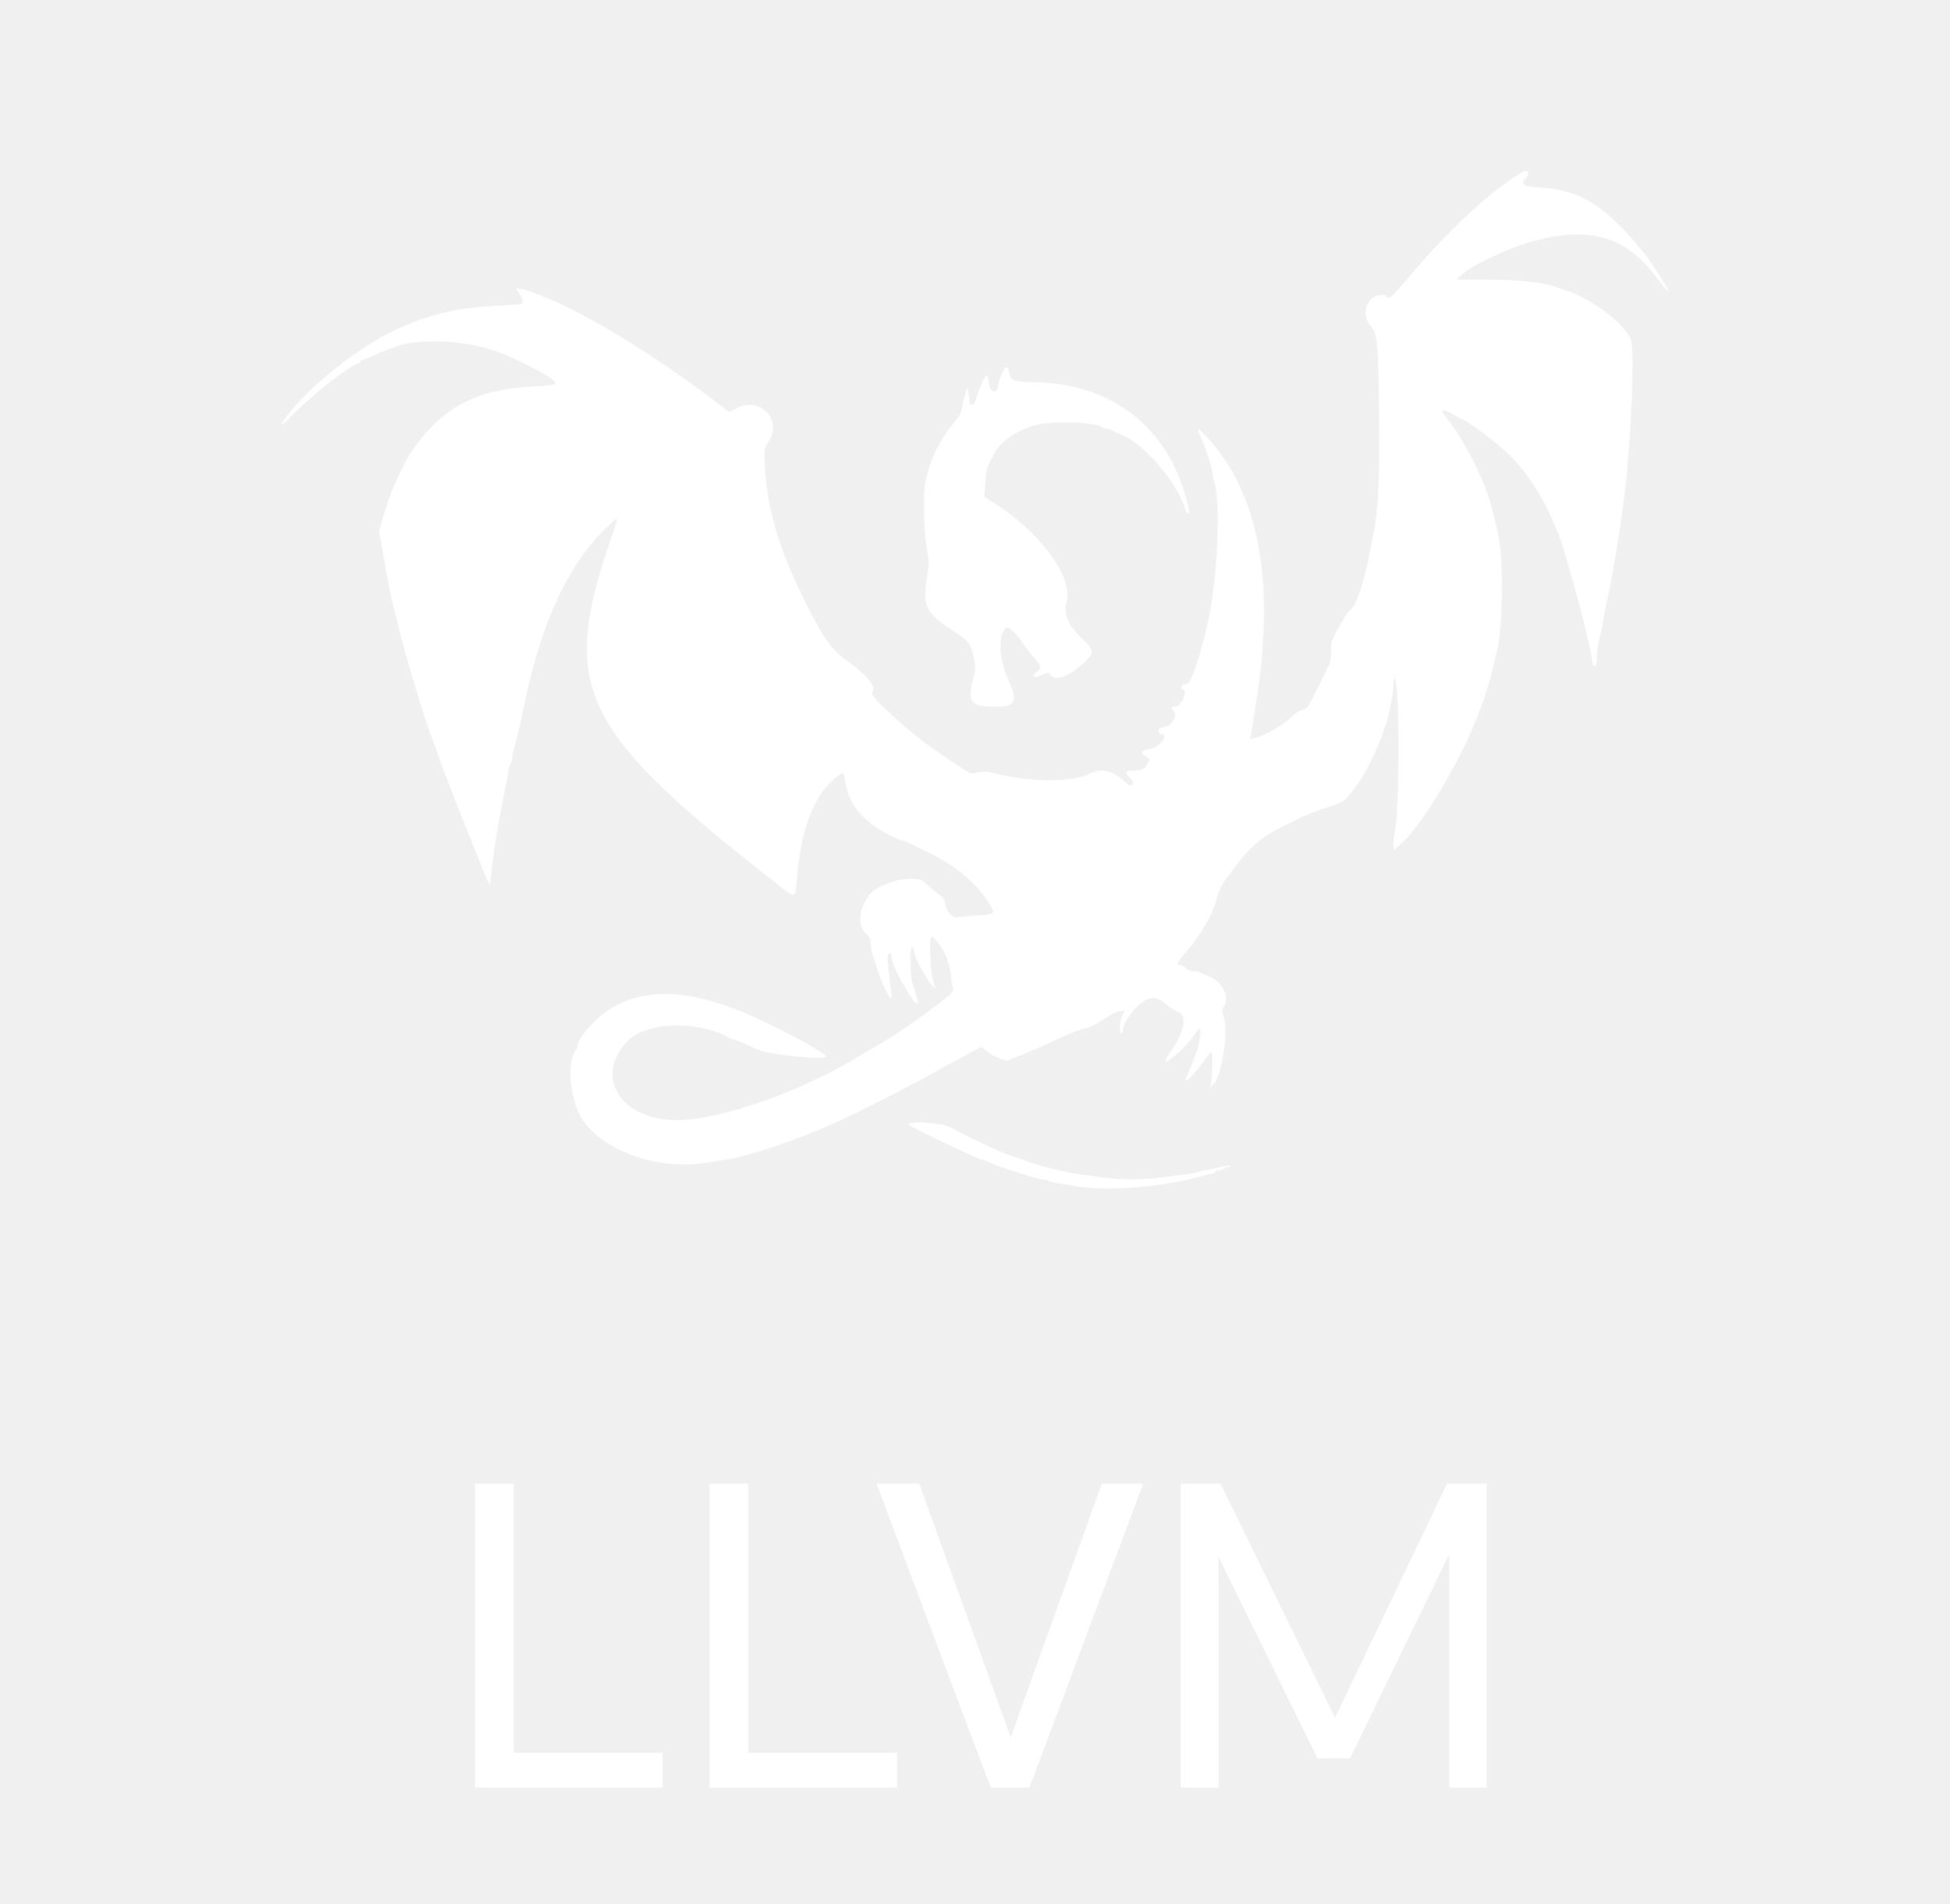
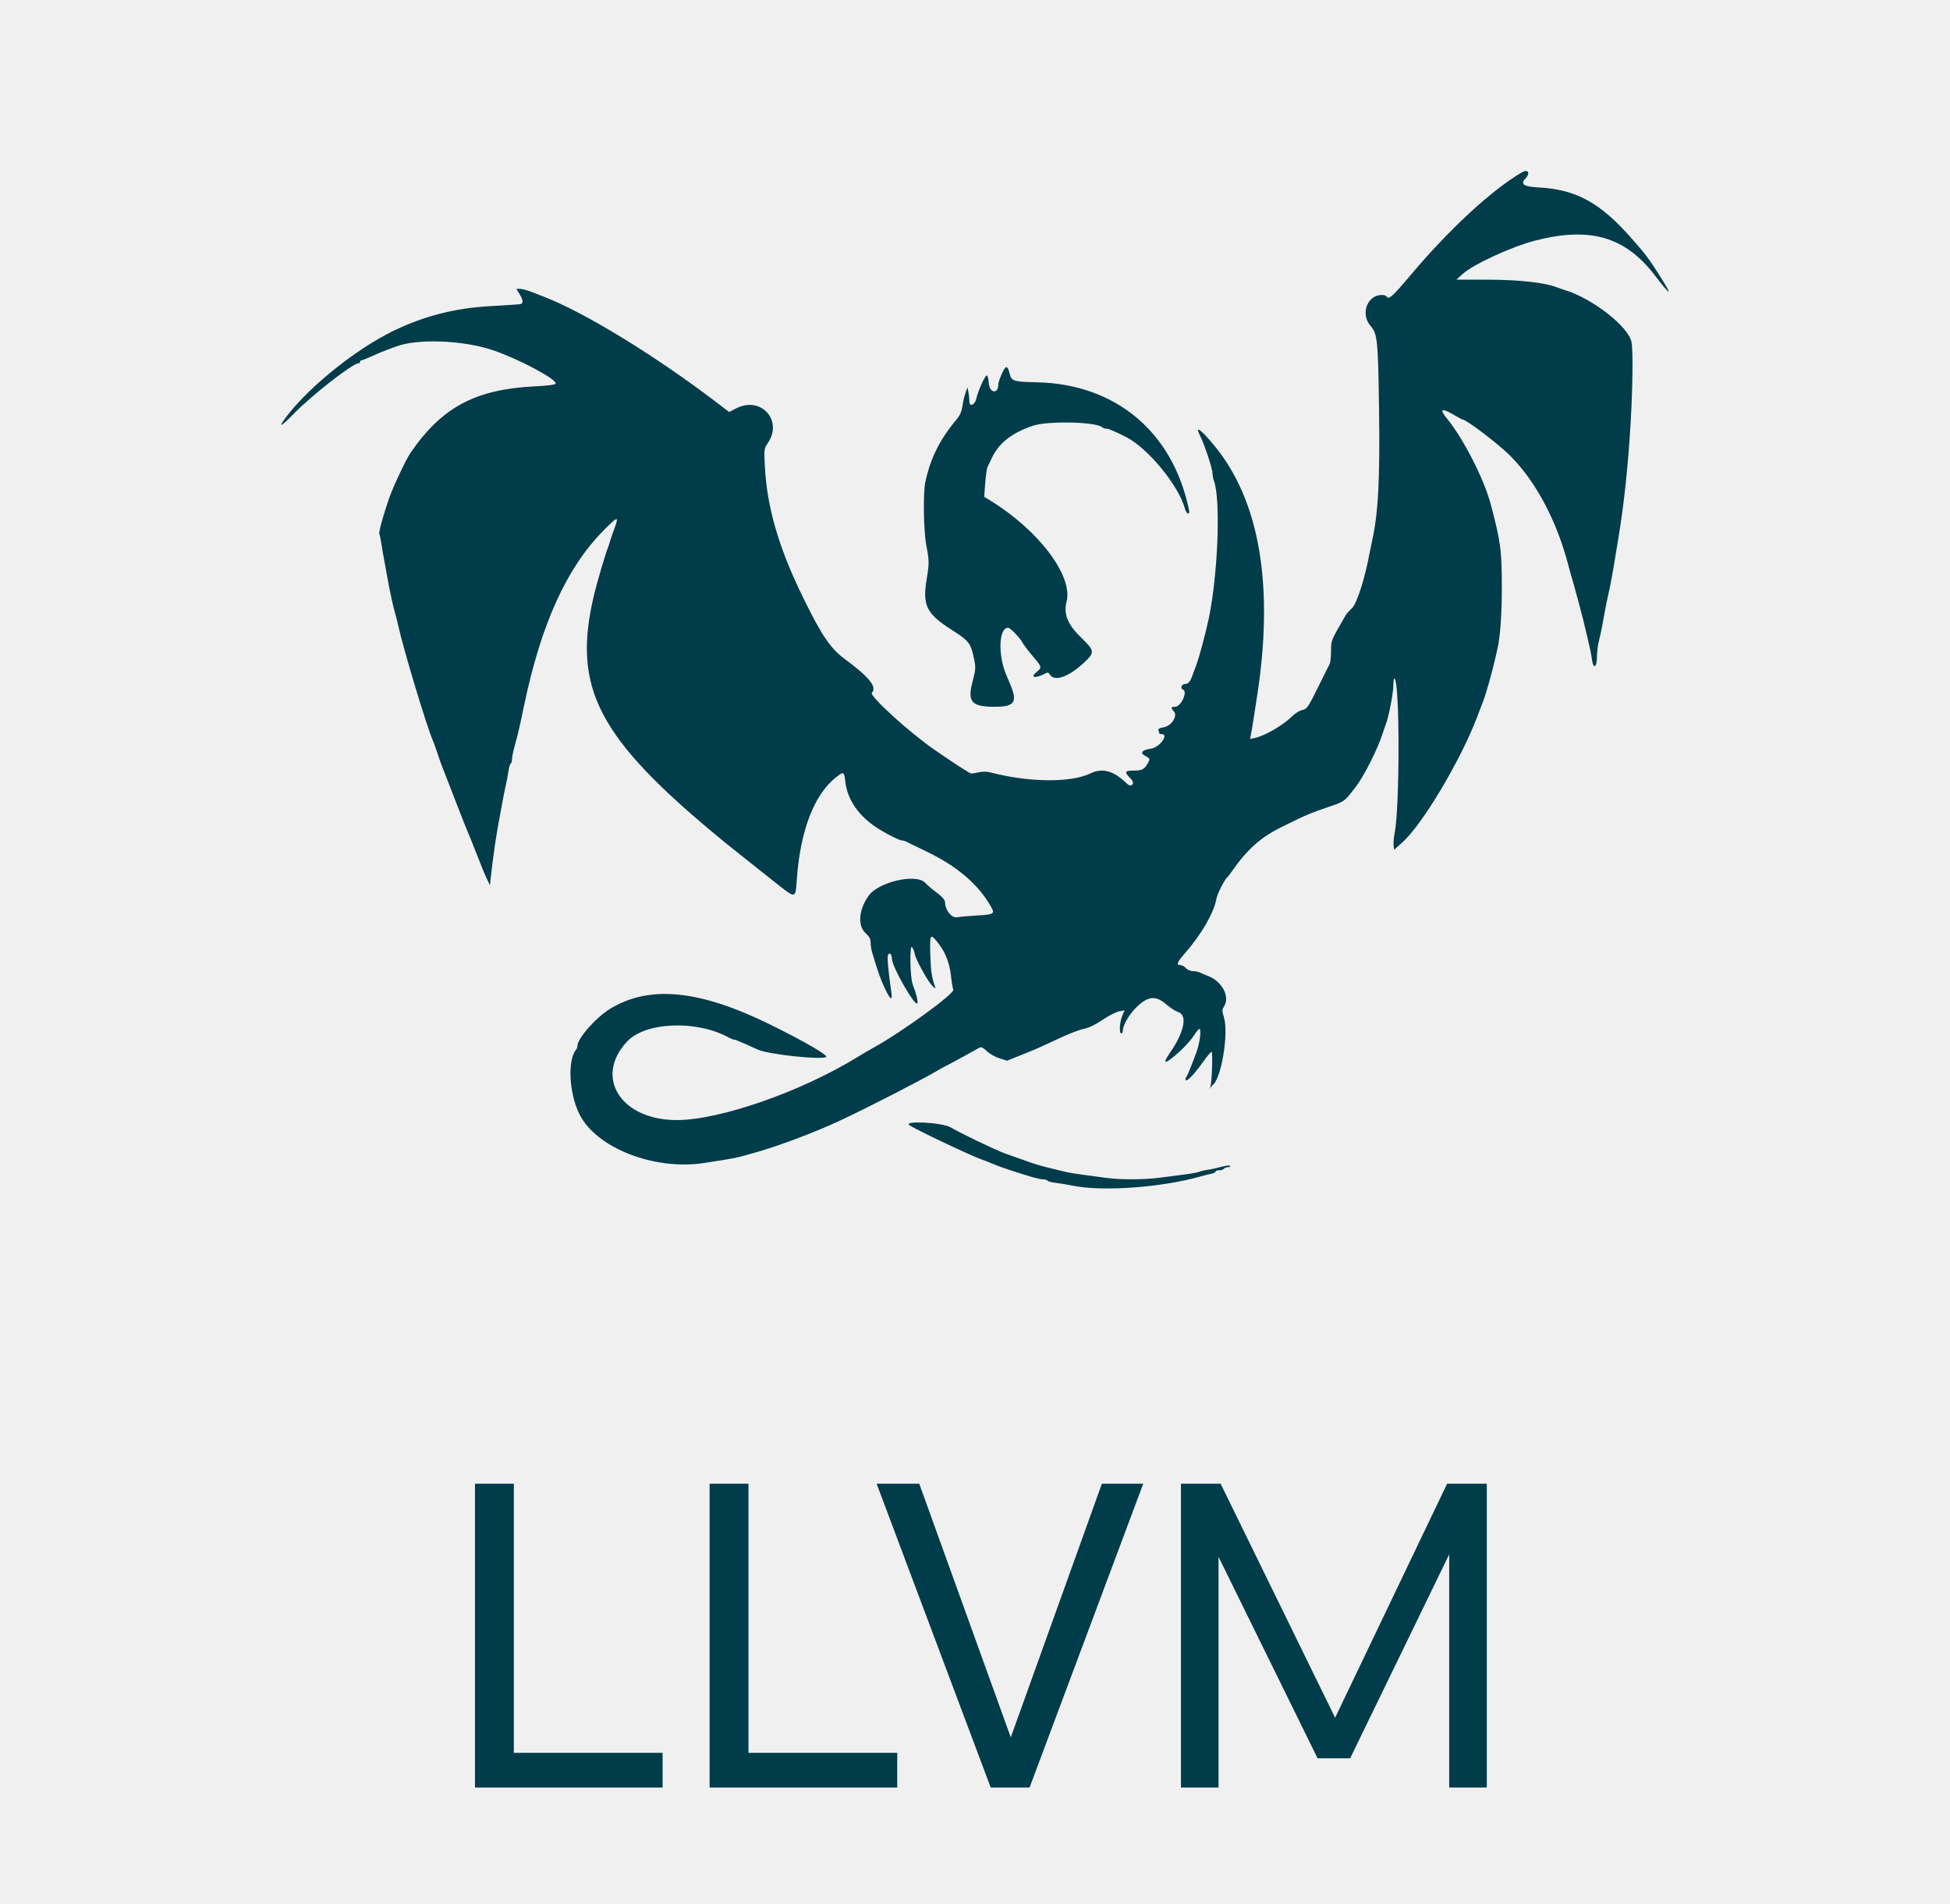
<svg xmlns="http://www.w3.org/2000/svg" width="84" height="82" viewBox="0 0 84 82" fill="none">
-   <path d="M20.458 77V63.914H22.132V75.506H28.54V77H20.458ZM30.565 77V63.914H32.239V75.506H38.647V77H30.565ZM42.674 77L37.76 63.914H39.596L43.538 74.84L47.462 63.914H49.244L44.348 77H42.674ZM50.868 77V63.914H52.578L57.51 73.994L62.334 63.914H64.044V77H62.424V66.956L58.158 75.74H56.754L52.488 67.064V77H50.868Z" fill="white" />
-   <g clip-path="url(#clip0)">
-     <path fill-rule="evenodd" clip-rule="evenodd" d="M65.552 7.428C64.245 8.193 62.428 9.874 60.746 11.872C59.976 12.787 59.82 12.924 59.726 12.771C59.672 12.683 59.39 12.688 59.217 12.781C58.786 13.011 58.695 13.646 59.036 14.034C59.336 14.376 59.363 14.638 59.405 17.615C59.447 20.653 59.373 22.088 59.11 23.277C59.07 23.457 59.022 23.693 59.002 23.801C58.803 24.896 58.447 26.013 58.237 26.201C58.129 26.298 58.008 26.434 57.967 26.504C57.321 27.621 57.339 27.578 57.338 28.04C57.337 28.284 57.311 28.534 57.279 28.596C57.247 28.659 57.017 29.122 56.768 29.625C56.35 30.466 56.298 30.543 56.106 30.582C55.992 30.605 55.802 30.719 55.685 30.835C55.274 31.241 54.508 31.689 54.052 31.79L53.848 31.834L53.898 31.581C53.925 31.442 53.971 31.166 54 30.968C54.029 30.77 54.086 30.402 54.126 30.15C54.905 25.286 54.281 21.562 52.282 19.162C51.706 18.47 51.46 18.305 51.696 18.771C51.883 19.14 52.231 20.19 52.231 20.384C52.231 20.477 52.259 20.624 52.292 20.712C52.588 21.49 52.469 24.717 52.075 26.616C51.93 27.313 51.65 28.352 51.51 28.71C51.482 28.782 51.422 28.944 51.376 29.07C51.267 29.373 51.192 29.463 51.052 29.463C50.904 29.463 50.827 29.652 50.956 29.702C51.179 29.787 50.877 30.445 50.616 30.445C50.437 30.445 50.427 30.491 50.569 30.648C50.745 30.843 50.463 31.273 50.123 31.331C49.933 31.363 49.876 31.399 49.903 31.471C49.924 31.525 49.941 31.581 49.941 31.596C49.941 31.611 49.985 31.623 50.039 31.623C50.37 31.623 49.958 32.192 49.587 32.248C49.178 32.309 49.085 32.434 49.348 32.57C49.528 32.663 49.542 32.691 49.475 32.82C49.313 33.134 49.213 33.194 48.85 33.194C48.458 33.194 48.422 33.253 48.667 33.498C48.833 33.664 48.852 33.786 48.717 33.831C48.678 33.844 48.606 33.815 48.557 33.767C47.98 33.2 47.496 33.063 46.967 33.318C46.123 33.725 44.323 33.706 42.659 33.272C42.511 33.233 42.316 33.231 42.168 33.265C42.033 33.296 41.888 33.322 41.846 33.323C41.784 33.325 41.086 32.874 40.229 32.279C39.152 31.533 37.434 29.965 37.557 29.842C37.795 29.604 37.442 29.162 36.412 28.406C35.785 27.946 35.414 27.407 34.622 25.797C33.55 23.622 33.037 21.864 32.946 20.06C32.91 19.352 32.914 19.323 33.079 19.079C33.736 18.113 32.783 17.055 31.732 17.582L31.407 17.746L30.914 17.369C28.233 15.323 25.156 13.439 23.399 12.77C23.327 12.742 23.11 12.658 22.916 12.582C22.722 12.506 22.491 12.444 22.403 12.444H22.243L22.379 12.664C22.557 12.953 22.554 13.096 22.368 13.108C22.287 13.113 22.118 13.125 21.992 13.134C21.866 13.143 21.439 13.169 21.043 13.193C19.588 13.277 18.269 13.617 16.977 14.238C15.378 15.007 13.357 16.618 12.363 17.916C11.946 18.46 12.071 18.422 12.648 17.829C13.427 17.028 15.191 15.651 15.439 15.651C15.479 15.651 15.512 15.622 15.512 15.586C15.512 15.55 15.54 15.52 15.574 15.52C15.609 15.52 15.822 15.435 16.049 15.331C16.275 15.227 16.564 15.107 16.69 15.063C16.816 15.019 16.978 14.96 17.05 14.932C17.956 14.576 19.945 14.649 21.239 15.087C22.341 15.46 23.997 16.343 23.937 16.526C23.921 16.574 23.595 16.616 23.034 16.643C20.481 16.768 19.03 17.544 17.69 19.498C17.483 19.799 16.932 20.97 16.757 21.477C16.504 22.211 16.304 22.94 16.339 22.997C16.358 23.028 16.399 23.221 16.43 23.427C16.461 23.633 16.521 23.978 16.562 24.194C16.604 24.41 16.66 24.719 16.687 24.881C16.767 25.346 16.952 26.207 17.012 26.386C17.042 26.476 17.102 26.712 17.145 26.91C17.368 27.934 18.396 31.345 18.654 31.918C18.686 31.99 18.755 32.181 18.808 32.343C18.902 32.636 19.074 33.107 19.178 33.358C19.208 33.43 19.413 33.96 19.635 34.536C19.857 35.112 20.09 35.701 20.153 35.845C20.216 35.989 20.365 36.357 20.483 36.663C20.738 37.321 20.852 37.597 20.997 37.907L21.104 38.136L21.147 37.743C21.253 36.799 21.375 35.973 21.53 35.158C21.568 34.96 21.628 34.636 21.664 34.438C21.699 34.24 21.759 33.945 21.797 33.783C21.834 33.621 21.883 33.363 21.904 33.209C21.926 33.055 21.969 32.913 22 32.894C22.032 32.875 22.057 32.789 22.057 32.703C22.057 32.616 22.104 32.375 22.162 32.166C22.325 31.572 22.368 31.39 22.571 30.412C23.303 26.897 24.397 24.479 25.983 22.868C26.628 22.214 26.671 22.205 26.465 22.77C26.376 23.013 26.288 23.271 26.27 23.343C26.251 23.415 26.212 23.532 26.183 23.605C26.073 23.879 25.723 25.068 25.595 25.601C24.624 29.659 25.742 31.79 31.188 36.257C31.392 36.425 32.903 37.627 33.56 38.145C34.262 38.698 34.269 38.695 34.32 37.94C34.463 35.798 35.065 34.223 36.028 33.472C36.347 33.223 36.363 33.231 36.416 33.689C36.498 34.385 36.911 35.031 37.6 35.539C37.952 35.798 38.721 36.205 38.86 36.205C38.907 36.205 38.997 36.232 39.06 36.266C39.122 36.299 39.516 36.49 39.934 36.692C41.245 37.323 42.164 38.115 42.699 39.075C42.861 39.367 42.812 39.395 42.086 39.436C41.744 39.455 41.358 39.49 41.229 39.513C40.996 39.555 40.718 39.212 40.709 38.873C40.706 38.756 40.588 38.624 40.286 38.401C40.142 38.294 39.946 38.125 39.851 38.024C39.465 37.618 37.851 37.986 37.423 38.577C36.989 39.177 36.932 39.881 37.292 40.203C37.447 40.342 37.504 40.448 37.504 40.602C37.504 40.717 37.531 40.901 37.564 41.012C37.822 41.874 37.931 42.185 38.114 42.57C38.347 43.063 38.452 43.136 38.399 42.767C38.27 41.874 38.211 41.243 38.247 41.15C38.307 40.993 38.42 41.091 38.421 41.298C38.423 41.65 39.448 43.432 39.522 43.211C39.549 43.129 39.449 42.733 39.322 42.424C39.197 42.12 39.176 40.586 39.299 40.811C39.356 40.914 39.403 41.036 39.403 41.082C39.403 41.235 39.917 42.192 40.124 42.424C40.257 42.572 40.313 42.607 40.284 42.522C40.133 42.086 40.098 41.851 40.075 41.124C40.046 40.202 40.07 40.173 40.459 40.685C40.745 41.063 40.913 41.524 40.973 42.096C40.997 42.33 41.039 42.571 41.066 42.632C41.137 42.792 38.833 44.468 37.635 45.126C37.473 45.215 37.149 45.405 36.915 45.548C34.489 47.036 31 48.249 29.15 48.249C26.744 48.249 25.576 46.401 27.012 44.866C27.816 44.007 30.052 43.931 31.433 44.715C31.495 44.751 31.576 44.78 31.613 44.78C31.677 44.78 31.841 44.849 32.654 45.217C33.093 45.415 35.279 45.655 35.584 45.538C35.726 45.483 34.653 44.858 33.152 44.122C30.126 42.637 27.98 42.427 26.294 43.449C25.674 43.825 24.872 44.733 24.872 45.059C24.872 45.107 24.848 45.175 24.82 45.209C24.443 45.659 24.509 47.068 24.95 47.976C25.665 49.45 28.201 50.44 30.37 50.092C30.604 50.054 31.001 49.991 31.253 49.952C31.505 49.912 31.8 49.853 31.908 49.822C32.016 49.79 32.237 49.728 32.399 49.685C33.415 49.414 35.099 48.783 36.228 48.251C37.458 47.672 39.661 46.541 40.338 46.143C40.511 46.041 40.66 45.958 40.67 45.958C40.685 45.958 41.831 45.335 42.209 45.122C42.267 45.089 42.37 45.142 42.503 45.274C42.616 45.385 42.859 45.525 43.043 45.585L43.377 45.693L43.959 45.46C44.651 45.182 44.725 45.15 45.653 44.715C46.049 44.53 46.518 44.351 46.695 44.317C46.903 44.278 47.187 44.14 47.494 43.932C47.756 43.755 48.077 43.589 48.207 43.565L48.444 43.52L48.341 43.765C48.227 44.039 48.203 44.518 48.304 44.518C48.34 44.518 48.37 44.458 48.37 44.385C48.37 44.139 48.687 43.623 49.028 43.317C49.49 42.901 49.812 42.889 50.247 43.271C50.409 43.413 50.645 43.564 50.772 43.606C51.158 43.733 51.004 44.478 50.418 45.319C50.02 45.893 50.173 45.877 50.835 45.277C51.056 45.075 51.322 44.778 51.424 44.617C51.526 44.455 51.632 44.322 51.659 44.322C51.77 44.322 51.681 44.971 51.511 45.402C51.482 45.474 51.392 45.71 51.311 45.926C51.229 46.142 51.134 46.356 51.099 46.402C51.063 46.448 51.054 46.504 51.077 46.528C51.142 46.592 51.44 46.281 51.806 45.768C51.986 45.515 52.158 45.308 52.188 45.306C52.249 45.304 52.21 46.546 52.142 46.809C52.118 46.899 52.119 46.929 52.142 46.875C52.166 46.821 52.207 46.762 52.233 46.744C52.605 46.488 52.935 44.528 52.724 43.827C52.64 43.546 52.64 43.49 52.724 43.361C52.998 42.944 52.645 42.268 52.035 42.04C51.909 41.993 51.755 41.928 51.692 41.895C51.63 41.861 51.495 41.834 51.392 41.834C51.288 41.834 51.152 41.776 51.086 41.704C51.021 41.632 50.913 41.573 50.847 41.573C50.652 41.573 50.704 41.449 51.076 41.023C51.758 40.243 52.293 39.312 52.398 38.722C52.437 38.501 52.754 37.877 52.878 37.776C52.901 37.758 52.991 37.64 53.08 37.514C53.732 36.584 54.312 36.068 55.197 35.63C56.243 35.112 56.46 35.019 57.239 34.756C57.92 34.527 57.926 34.522 58.417 33.873C58.777 33.396 59.35 32.255 59.562 31.59C59.608 31.446 59.669 31.27 59.697 31.198C59.823 30.875 60.021 29.856 60.021 29.532C60.021 29.317 60.044 29.2 60.08 29.237C60.3 29.468 60.299 34.738 60.079 35.879C60.04 36.078 60.019 36.323 60.031 36.423L60.053 36.605L60.398 36.299C61.264 35.53 62.902 32.789 63.623 30.903C63.739 30.597 63.858 30.288 63.887 30.216C64.003 29.92 64.28 28.946 64.398 28.416C64.434 28.254 64.481 28.047 64.503 27.957C64.621 27.466 64.694 26.474 64.694 25.372C64.695 23.695 64.65 23.359 64.212 21.706C63.927 20.635 63.035 18.888 62.335 18.034C61.988 17.61 62.093 17.555 62.639 17.877C62.822 17.985 62.987 18.073 63.006 18.073C63.168 18.073 64.552 19.128 65.062 19.64C66.168 20.75 67.064 22.442 67.561 24.357C67.594 24.483 67.648 24.682 67.683 24.799C67.716 24.916 67.772 25.108 67.805 25.225C67.899 25.552 68.141 26.458 68.203 26.714C68.475 27.839 68.546 28.158 68.575 28.399C68.629 28.845 68.791 28.768 68.791 28.297C68.791 28.087 68.831 27.771 68.88 27.593C68.929 27.415 69.02 26.976 69.081 26.616C69.143 26.256 69.223 25.849 69.258 25.712C69.329 25.436 69.486 24.604 69.581 23.997C69.615 23.781 69.672 23.428 69.709 23.212C69.955 21.749 70.135 20.067 70.243 18.204C70.334 16.652 70.35 15.07 70.278 14.725C70.141 14.068 68.624 12.879 67.45 12.508C67.306 12.463 67.129 12.402 67.057 12.374C66.554 12.175 65.432 12.05 64.112 12.048L62.737 12.046L63.008 11.8C63.47 11.382 65.126 10.621 66.141 10.361C68.495 9.756 70.009 10.197 71.279 11.854C71.999 12.795 72.082 12.801 71.491 11.869C71.034 11.148 70.923 11 70.297 10.284C68.942 8.736 67.902 8.163 66.288 8.075C65.635 8.04 65.48 7.938 65.708 7.695C65.935 7.452 65.826 7.267 65.552 7.428ZM43.15 16.115C43.069 16.298 43.002 16.499 43.002 16.563C43.002 17.007 42.612 16.929 42.591 16.481C42.583 16.305 42.545 16.176 42.503 16.175C42.427 16.175 42.127 16.847 42.057 17.171C41.999 17.445 41.759 17.548 41.759 17.298C41.759 17.194 41.74 17.013 41.717 16.897L41.674 16.686L41.587 16.938C41.539 17.076 41.48 17.332 41.456 17.505C41.426 17.73 41.348 17.899 41.185 18.094C40.482 18.935 40.08 19.744 39.862 20.757C39.758 21.238 39.784 22.88 39.905 23.506C40.029 24.144 40.03 24.281 39.922 24.924C39.728 26.08 39.901 26.433 41 27.134C41.746 27.609 41.821 27.708 41.962 28.393C42.037 28.759 42.031 28.845 41.894 29.364C41.664 30.233 41.85 30.445 42.843 30.445C43.71 30.445 43.844 30.251 43.515 29.473C43.445 29.305 43.362 29.11 43.333 29.038C42.98 28.177 43.032 27.041 43.425 27.041C43.518 27.041 43.942 27.479 44.047 27.684C44.09 27.768 44.285 28.025 44.48 28.255C44.894 28.743 44.895 28.747 44.642 28.959C44.351 29.204 44.616 29.232 45.045 29.002C45.125 28.959 45.173 28.971 45.214 29.043C45.405 29.385 46.038 29.167 46.715 28.527C47.165 28.102 47.156 28.033 46.581 27.474C45.986 26.895 45.806 26.456 45.945 25.915C46.228 24.813 44.758 22.859 42.683 21.576L42.396 21.399L42.44 20.811C42.464 20.487 42.509 20.174 42.54 20.114C42.571 20.053 42.662 19.865 42.743 19.694C43.038 19.077 43.603 18.64 44.495 18.339C45.144 18.121 47.229 18.169 47.483 18.408C47.517 18.44 47.593 18.466 47.653 18.466C47.759 18.466 47.922 18.534 48.49 18.816C49.435 19.284 50.78 20.918 51.049 21.925C51.113 22.166 51.266 22.196 51.217 21.958C50.519 18.606 48.068 16.549 44.678 16.468C43.613 16.442 43.575 16.429 43.479 16.049C43.396 15.723 43.316 15.739 43.15 16.115ZM39.179 48.473C39.418 48.641 41.7 49.727 42.217 49.919C42.511 50.029 42.675 50.093 42.953 50.209C43.034 50.242 43.277 50.328 43.493 50.399C44.411 50.7 44.774 50.802 44.927 50.802C45.016 50.802 45.105 50.828 45.124 50.859C45.144 50.891 45.3 50.932 45.472 50.952C45.644 50.972 45.976 51.027 46.21 51.075C47.501 51.339 50.065 51.151 51.741 50.67C51.885 50.629 52.083 50.58 52.182 50.56C52.281 50.541 52.362 50.499 52.362 50.468C52.362 50.436 52.434 50.41 52.522 50.41C52.61 50.41 52.7 50.38 52.722 50.344C52.745 50.308 52.822 50.279 52.894 50.279C52.966 50.279 53.009 50.253 52.99 50.222C52.971 50.191 52.8 50.209 52.61 50.263C52.42 50.316 52.161 50.373 52.035 50.389C51.909 50.405 51.747 50.442 51.675 50.473C51.603 50.503 51.294 50.56 50.988 50.598C50.682 50.637 50.202 50.699 49.922 50.736C49.283 50.819 48.236 50.821 47.662 50.74C47.422 50.707 46.974 50.647 46.668 50.607C46.362 50.567 46.008 50.508 45.883 50.476C45.757 50.444 45.506 50.383 45.326 50.341C44.976 50.258 44.622 50.158 44.41 50.083C44.338 50.057 44.132 49.984 43.952 49.921C43.772 49.858 43.468 49.75 43.277 49.681C42.869 49.533 41.407 48.83 40.954 48.564C40.587 48.349 38.876 48.261 39.179 48.473Z" fill="white" />
+   <path d="M20.461 77V63.914H22.135V75.506H28.543V77H20.461ZM30.568 77V63.914H32.242V75.506H38.65V77H30.568ZM42.677 77L37.763 63.914H39.599L43.541 74.84L47.465 63.914H49.247L44.351 77H42.677ZM50.871 77V63.914H52.581L57.513 73.994L62.337 63.914H64.047V77H62.427V66.956L58.161 75.74H56.757L52.491 67.064V77H50.871Z" fill="#003C4A" />
+   <mask id="mask0_401_33792" style="mask-type:luminance" maskUnits="userSpaceOnUse" x="0" y="0" width="84" height="60">
+     <path d="M84 0H0V60H84V0Z" fill="white" />
+   </mask>
+   <g mask="url(#mask0_401_33792)">
+     <path fill-rule="evenodd" clip-rule="evenodd" d="M65.552 7.428C64.245 8.193 62.428 9.874 60.746 11.872C59.976 12.787 59.82 12.924 59.726 12.771C59.672 12.683 59.39 12.688 59.217 12.781C58.786 13.011 58.695 13.646 59.036 14.034C59.336 14.376 59.363 14.638 59.405 17.615C59.447 20.653 59.373 22.088 59.11 23.277C59.07 23.457 59.022 23.693 59.002 23.801C58.803 24.896 58.447 26.013 58.237 26.201C58.129 26.298 58.008 26.434 57.967 26.504C57.321 27.621 57.339 27.578 57.338 28.04C57.337 28.284 57.311 28.534 57.279 28.596C57.247 28.659 57.017 29.122 56.768 29.625C56.35 30.466 56.298 30.543 56.106 30.582C55.992 30.605 55.802 30.719 55.685 30.835C55.274 31.241 54.508 31.689 54.052 31.79L53.848 31.834L53.898 31.581C53.925 31.442 53.971 31.166 54 30.968C54.029 30.77 54.086 30.402 54.126 30.15C54.905 25.286 54.281 21.562 52.282 19.162C51.706 18.47 51.46 18.305 51.696 18.771C51.883 19.14 52.231 20.19 52.231 20.384C52.231 20.477 52.259 20.624 52.292 20.712C52.588 21.49 52.469 24.717 52.075 26.616C51.93 27.313 51.65 28.352 51.51 28.71C51.482 28.782 51.422 28.944 51.376 29.07C51.267 29.373 51.192 29.463 51.052 29.463C50.904 29.463 50.827 29.652 50.956 29.702C51.179 29.787 50.877 30.445 50.616 30.445C50.437 30.445 50.427 30.491 50.569 30.648C50.745 30.843 50.463 31.273 50.123 31.331C49.933 31.363 49.876 31.399 49.903 31.471C49.924 31.525 49.941 31.581 49.941 31.596C49.941 31.611 49.985 31.623 50.039 31.623C50.37 31.623 49.958 32.192 49.587 32.248C49.178 32.309 49.085 32.434 49.348 32.57C49.528 32.663 49.542 32.691 49.475 32.82C49.313 33.134 49.213 33.194 48.85 33.194C48.458 33.194 48.422 33.253 48.667 33.498C48.833 33.664 48.852 33.786 48.717 33.831C48.678 33.844 48.606 33.815 48.557 33.767C47.98 33.2 47.496 33.063 46.967 33.318C46.123 33.725 44.323 33.706 42.659 33.272C42.511 33.233 42.316 33.231 42.168 33.265C42.033 33.296 41.888 33.322 41.846 33.323C41.784 33.325 41.086 32.874 40.229 32.279C39.152 31.533 37.434 29.965 37.557 29.842C37.795 29.604 37.442 29.162 36.412 28.406C35.785 27.946 35.414 27.407 34.622 25.797C33.55 23.622 33.037 21.864 32.946 20.06C32.91 19.352 32.914 19.323 33.079 19.079C33.736 18.113 32.783 17.055 31.732 17.582L31.407 17.746L30.914 17.369C28.233 15.323 25.156 13.439 23.399 12.77C23.327 12.742 23.11 12.658 22.916 12.582C22.722 12.506 22.491 12.444 22.403 12.444H22.243L22.379 12.664C22.557 12.953 22.554 13.096 22.368 13.108C22.287 13.113 22.118 13.125 21.992 13.134C21.866 13.143 21.439 13.169 21.043 13.193C19.588 13.277 18.269 13.617 16.977 14.238C15.378 15.007 13.357 16.618 12.363 17.916C11.946 18.46 12.071 18.422 12.648 17.829C13.427 17.028 15.191 15.651 15.439 15.651C15.479 15.651 15.512 15.622 15.512 15.586C15.512 15.55 15.54 15.52 15.574 15.52C15.609 15.52 15.822 15.435 16.049 15.331C16.275 15.227 16.564 15.107 16.69 15.063C16.816 15.019 16.978 14.96 17.05 14.932C17.956 14.576 19.945 14.649 21.239 15.087C22.341 15.46 23.997 16.343 23.937 16.526C23.921 16.574 23.595 16.616 23.034 16.643C20.481 16.768 19.03 17.544 17.69 19.498C17.483 19.799 16.932 20.97 16.757 21.477C16.504 22.211 16.304 22.94 16.339 22.997C16.358 23.028 16.399 23.221 16.43 23.427C16.461 23.633 16.521 23.978 16.562 24.194C16.604 24.41 16.66 24.719 16.687 24.881C16.767 25.346 16.952 26.207 17.012 26.386C17.042 26.476 17.102 26.712 17.145 26.91C17.368 27.934 18.396 31.345 18.654 31.918C18.686 31.99 18.755 32.181 18.808 32.343C18.902 32.636 19.074 33.107 19.178 33.358C19.208 33.43 19.413 33.96 19.635 34.536C19.857 35.112 20.09 35.701 20.153 35.845C20.216 35.989 20.365 36.357 20.483 36.663C20.738 37.321 20.852 37.597 20.997 37.907L21.104 38.136L21.147 37.743C21.253 36.799 21.375 35.973 21.53 35.158C21.568 34.96 21.628 34.636 21.664 34.438C21.699 34.24 21.759 33.945 21.797 33.783C21.834 33.621 21.883 33.363 21.904 33.209C21.926 33.055 21.969 32.913 22 32.894C22.032 32.875 22.057 32.789 22.057 32.703C22.057 32.616 22.104 32.375 22.162 32.166C22.325 31.572 22.368 31.39 22.571 30.412C23.303 26.897 24.397 24.479 25.983 22.868C26.628 22.214 26.671 22.205 26.465 22.77C26.376 23.013 26.288 23.271 26.27 23.343C26.251 23.415 26.212 23.532 26.183 23.605C26.073 23.879 25.723 25.068 25.595 25.601C24.624 29.659 25.742 31.79 31.188 36.257C31.392 36.425 32.903 37.627 33.56 38.145C34.262 38.698 34.269 38.695 34.32 37.94C34.463 35.798 35.065 34.223 36.028 33.472C36.347 33.223 36.363 33.231 36.416 33.689C36.498 34.385 36.911 35.031 37.6 35.539C37.952 35.798 38.721 36.205 38.86 36.205C38.907 36.205 38.997 36.232 39.06 36.266C39.122 36.299 39.516 36.49 39.934 36.692C41.245 37.323 42.164 38.115 42.699 39.075C42.861 39.367 42.812 39.395 42.086 39.436C41.744 39.455 41.358 39.49 41.229 39.513C40.996 39.555 40.718 39.212 40.709 38.873C40.706 38.756 40.588 38.624 40.286 38.401C40.142 38.294 39.946 38.125 39.851 38.024C39.465 37.618 37.851 37.986 37.423 38.577C36.989 39.177 36.932 39.881 37.292 40.203C37.447 40.342 37.504 40.448 37.504 40.602C37.504 40.717 37.531 40.901 37.564 41.012C37.822 41.874 37.931 42.185 38.114 42.57C38.347 43.063 38.452 43.136 38.399 42.767C38.27 41.874 38.211 41.243 38.247 41.15C38.307 40.993 38.42 41.091 38.421 41.298C38.423 41.65 39.448 43.432 39.522 43.211C39.549 43.129 39.449 42.733 39.322 42.424C39.197 42.12 39.176 40.586 39.299 40.811C39.356 40.914 39.403 41.036 39.403 41.082C39.403 41.235 39.917 42.192 40.124 42.424C40.257 42.572 40.313 42.607 40.284 42.522C40.133 42.086 40.098 41.851 40.075 41.124C40.046 40.202 40.07 40.173 40.459 40.685C40.745 41.063 40.913 41.524 40.973 42.096C40.997 42.33 41.039 42.571 41.066 42.632C41.137 42.792 38.833 44.468 37.635 45.126C37.473 45.215 37.149 45.405 36.915 45.548C34.489 47.036 31 48.249 29.15 48.249C26.744 48.249 25.576 46.401 27.012 44.866C27.816 44.007 30.052 43.931 31.433 44.715C31.495 44.751 31.576 44.78 31.613 44.78C31.677 44.78 31.841 44.849 32.654 45.217C33.093 45.415 35.279 45.655 35.584 45.538C35.726 45.483 34.653 44.858 33.152 44.122C30.126 42.637 27.98 42.427 26.294 43.449C25.674 43.825 24.872 44.733 24.872 45.059C24.872 45.107 24.848 45.175 24.82 45.209C24.443 45.659 24.509 47.068 24.95 47.976C25.665 49.45 28.201 50.44 30.37 50.092C30.604 50.054 31.001 49.991 31.253 49.952C31.505 49.912 31.8 49.853 31.908 49.822C32.016 49.79 32.237 49.728 32.399 49.685C33.415 49.414 35.099 48.783 36.228 48.251C37.458 47.672 39.661 46.541 40.338 46.143C40.511 46.041 40.66 45.958 40.67 45.958C40.685 45.958 41.831 45.335 42.209 45.122C42.267 45.089 42.37 45.142 42.503 45.274C42.616 45.385 42.859 45.525 43.043 45.585L43.377 45.693L43.959 45.46C44.651 45.182 44.725 45.15 45.653 44.715C46.049 44.53 46.518 44.351 46.695 44.317C46.903 44.278 47.187 44.14 47.494 43.932C47.756 43.755 48.077 43.589 48.207 43.565L48.444 43.52L48.341 43.765C48.227 44.039 48.203 44.518 48.304 44.518C48.34 44.518 48.37 44.458 48.37 44.385C48.37 44.139 48.687 43.623 49.028 43.317C49.49 42.901 49.812 42.889 50.247 43.271C50.409 43.413 50.645 43.564 50.772 43.606C51.158 43.733 51.004 44.478 50.418 45.319C50.02 45.893 50.173 45.877 50.835 45.277C51.056 45.075 51.322 44.778 51.424 44.617C51.526 44.455 51.632 44.322 51.659 44.322C51.77 44.322 51.681 44.971 51.511 45.402C51.482 45.474 51.392 45.71 51.311 45.926C51.229 46.142 51.134 46.356 51.099 46.402C51.063 46.448 51.054 46.504 51.077 46.528C51.142 46.592 51.44 46.281 51.806 45.768C51.986 45.515 52.158 45.308 52.188 45.306C52.249 45.304 52.21 46.546 52.142 46.809C52.118 46.899 52.119 46.929 52.142 46.875C52.166 46.821 52.207 46.762 52.233 46.744C52.605 46.488 52.935 44.528 52.724 43.827C52.64 43.546 52.64 43.49 52.724 43.361C52.998 42.944 52.645 42.268 52.035 42.04C51.909 41.993 51.755 41.928 51.692 41.895C51.63 41.861 51.495 41.834 51.392 41.834C51.288 41.834 51.152 41.776 51.086 41.704C51.021 41.632 50.913 41.573 50.847 41.573C50.652 41.573 50.704 41.449 51.076 41.023C51.758 40.243 52.293 39.312 52.398 38.722C52.437 38.501 52.754 37.877 52.878 37.776C52.901 37.758 52.991 37.64 53.08 37.514C53.732 36.584 54.312 36.068 55.197 35.63C56.243 35.112 56.46 35.019 57.239 34.756C57.92 34.527 57.926 34.522 58.417 33.873C58.777 33.396 59.35 32.255 59.562 31.59C59.608 31.446 59.669 31.27 59.697 31.198C59.823 30.875 60.021 29.856 60.021 29.532C60.021 29.317 60.044 29.2 60.08 29.237C60.3 29.468 60.299 34.738 60.079 35.879C60.04 36.078 60.019 36.323 60.031 36.423L60.053 36.605L60.398 36.299C61.264 35.53 62.902 32.789 63.623 30.903C63.739 30.597 63.858 30.288 63.887 30.216C64.003 29.92 64.28 28.946 64.398 28.416C64.434 28.254 64.481 28.047 64.503 27.957C64.621 27.466 64.694 26.474 64.694 25.372C64.695 23.695 64.65 23.359 64.212 21.706C63.927 20.635 63.035 18.888 62.335 18.034C61.988 17.61 62.093 17.555 62.639 17.877C62.822 17.985 62.987 18.073 63.006 18.073C63.168 18.073 64.552 19.128 65.062 19.64C66.168 20.75 67.064 22.442 67.561 24.357C67.594 24.483 67.648 24.682 67.683 24.799C67.716 24.916 67.772 25.108 67.805 25.225C67.899 25.552 68.141 26.458 68.203 26.714C68.475 27.839 68.546 28.158 68.575 28.399C68.629 28.845 68.791 28.768 68.791 28.297C68.791 28.087 68.831 27.771 68.88 27.593C68.929 27.415 69.02 26.976 69.081 26.616C69.143 26.256 69.223 25.849 69.258 25.712C69.329 25.436 69.486 24.604 69.581 23.997C69.615 23.781 69.672 23.428 69.709 23.212C69.955 21.749 70.135 20.067 70.243 18.204C70.334 16.652 70.35 15.07 70.278 14.725C70.141 14.068 68.624 12.879 67.45 12.508C67.306 12.463 67.129 12.402 67.057 12.374C66.554 12.175 65.432 12.05 64.112 12.048L62.737 12.046L63.008 11.8C63.47 11.382 65.126 10.621 66.141 10.361C68.495 9.756 70.009 10.197 71.279 11.854C71.999 12.795 72.082 12.801 71.491 11.869C71.034 11.148 70.923 11 70.297 10.284C68.942 8.736 67.902 8.163 66.288 8.075C65.635 8.04 65.48 7.938 65.708 7.695C65.935 7.452 65.826 7.267 65.552 7.428ZM43.15 16.115C43.069 16.298 43.002 16.499 43.002 16.563C43.002 17.007 42.612 16.929 42.591 16.481C42.583 16.305 42.545 16.176 42.503 16.175C42.427 16.175 42.127 16.847 42.057 17.171C41.999 17.445 41.759 17.548 41.759 17.298C41.759 17.194 41.74 17.013 41.717 16.897L41.674 16.686L41.587 16.938C41.539 17.076 41.48 17.332 41.456 17.505C41.426 17.73 41.348 17.899 41.185 18.094C40.482 18.935 40.08 19.744 39.862 20.757C39.758 21.238 39.784 22.88 39.905 23.506C40.029 24.144 40.03 24.281 39.922 24.924C39.728 26.08 39.901 26.433 41 27.134C41.746 27.609 41.821 27.708 41.962 28.393C42.037 28.759 42.031 28.845 41.894 29.364C41.664 30.233 41.85 30.445 42.843 30.445C43.71 30.445 43.844 30.251 43.515 29.473C43.445 29.305 43.362 29.11 43.333 29.038C42.98 28.177 43.032 27.041 43.425 27.041C43.518 27.041 43.942 27.479 44.047 27.684C44.09 27.768 44.285 28.025 44.48 28.255C44.894 28.743 44.895 28.747 44.642 28.959C44.351 29.204 44.616 29.232 45.045 29.002C45.125 28.959 45.173 28.971 45.214 29.043C45.405 29.385 46.038 29.167 46.715 28.527C47.165 28.102 47.156 28.033 46.581 27.474C45.986 26.895 45.806 26.456 45.945 25.915C46.228 24.813 44.758 22.859 42.683 21.576L42.396 21.399L42.44 20.811C42.464 20.487 42.509 20.174 42.54 20.114C42.571 20.053 42.662 19.865 42.743 19.694C43.038 19.077 43.603 18.64 44.495 18.339C45.144 18.121 47.229 18.169 47.483 18.408C47.517 18.44 47.593 18.466 47.653 18.466C47.759 18.466 47.922 18.534 48.49 18.816C49.435 19.284 50.78 20.918 51.049 21.925C51.113 22.166 51.266 22.196 51.217 21.958C50.519 18.606 48.068 16.549 44.678 16.468C43.613 16.442 43.575 16.429 43.479 16.049C43.396 15.723 43.316 15.739 43.15 16.115ZM39.179 48.473C39.418 48.641 41.7 49.727 42.217 49.919C42.511 50.029 42.675 50.093 42.953 50.209C43.034 50.242 43.277 50.328 43.493 50.399C44.411 50.7 44.774 50.802 44.927 50.802C45.016 50.802 45.105 50.828 45.124 50.859C45.144 50.891 45.3 50.932 45.472 50.952C45.644 50.972 45.976 51.027 46.21 51.075C47.501 51.339 50.065 51.151 51.741 50.67C51.885 50.629 52.083 50.58 52.182 50.56C52.281 50.541 52.362 50.499 52.362 50.468C52.362 50.436 52.434 50.41 52.522 50.41C52.61 50.41 52.7 50.38 52.722 50.344C52.745 50.308 52.822 50.279 52.894 50.279C52.966 50.279 53.009 50.253 52.99 50.222C52.971 50.191 52.8 50.209 52.61 50.263C52.42 50.316 52.161 50.373 52.035 50.389C51.909 50.405 51.747 50.442 51.675 50.473C51.603 50.503 51.294 50.56 50.988 50.598C50.682 50.637 50.202 50.699 49.922 50.736C49.283 50.819 48.236 50.821 47.662 50.74C47.422 50.707 46.974 50.647 46.668 50.607C46.362 50.567 46.008 50.508 45.883 50.476C45.757 50.444 45.506 50.383 45.326 50.341C44.976 50.258 44.622 50.158 44.41 50.083C44.338 50.057 44.132 49.984 43.952 49.921C43.772 49.858 43.468 49.75 43.277 49.681C42.869 49.533 41.407 48.83 40.954 48.564C40.587 48.349 38.876 48.261 39.179 48.473Z" fill="#003C4A" />
  </g>
-   <defs>
-     <clipPath id="clip0">
-       <rect width="84" height="60" fill="white" />
-     </clipPath>
-   </defs>
</svg>
